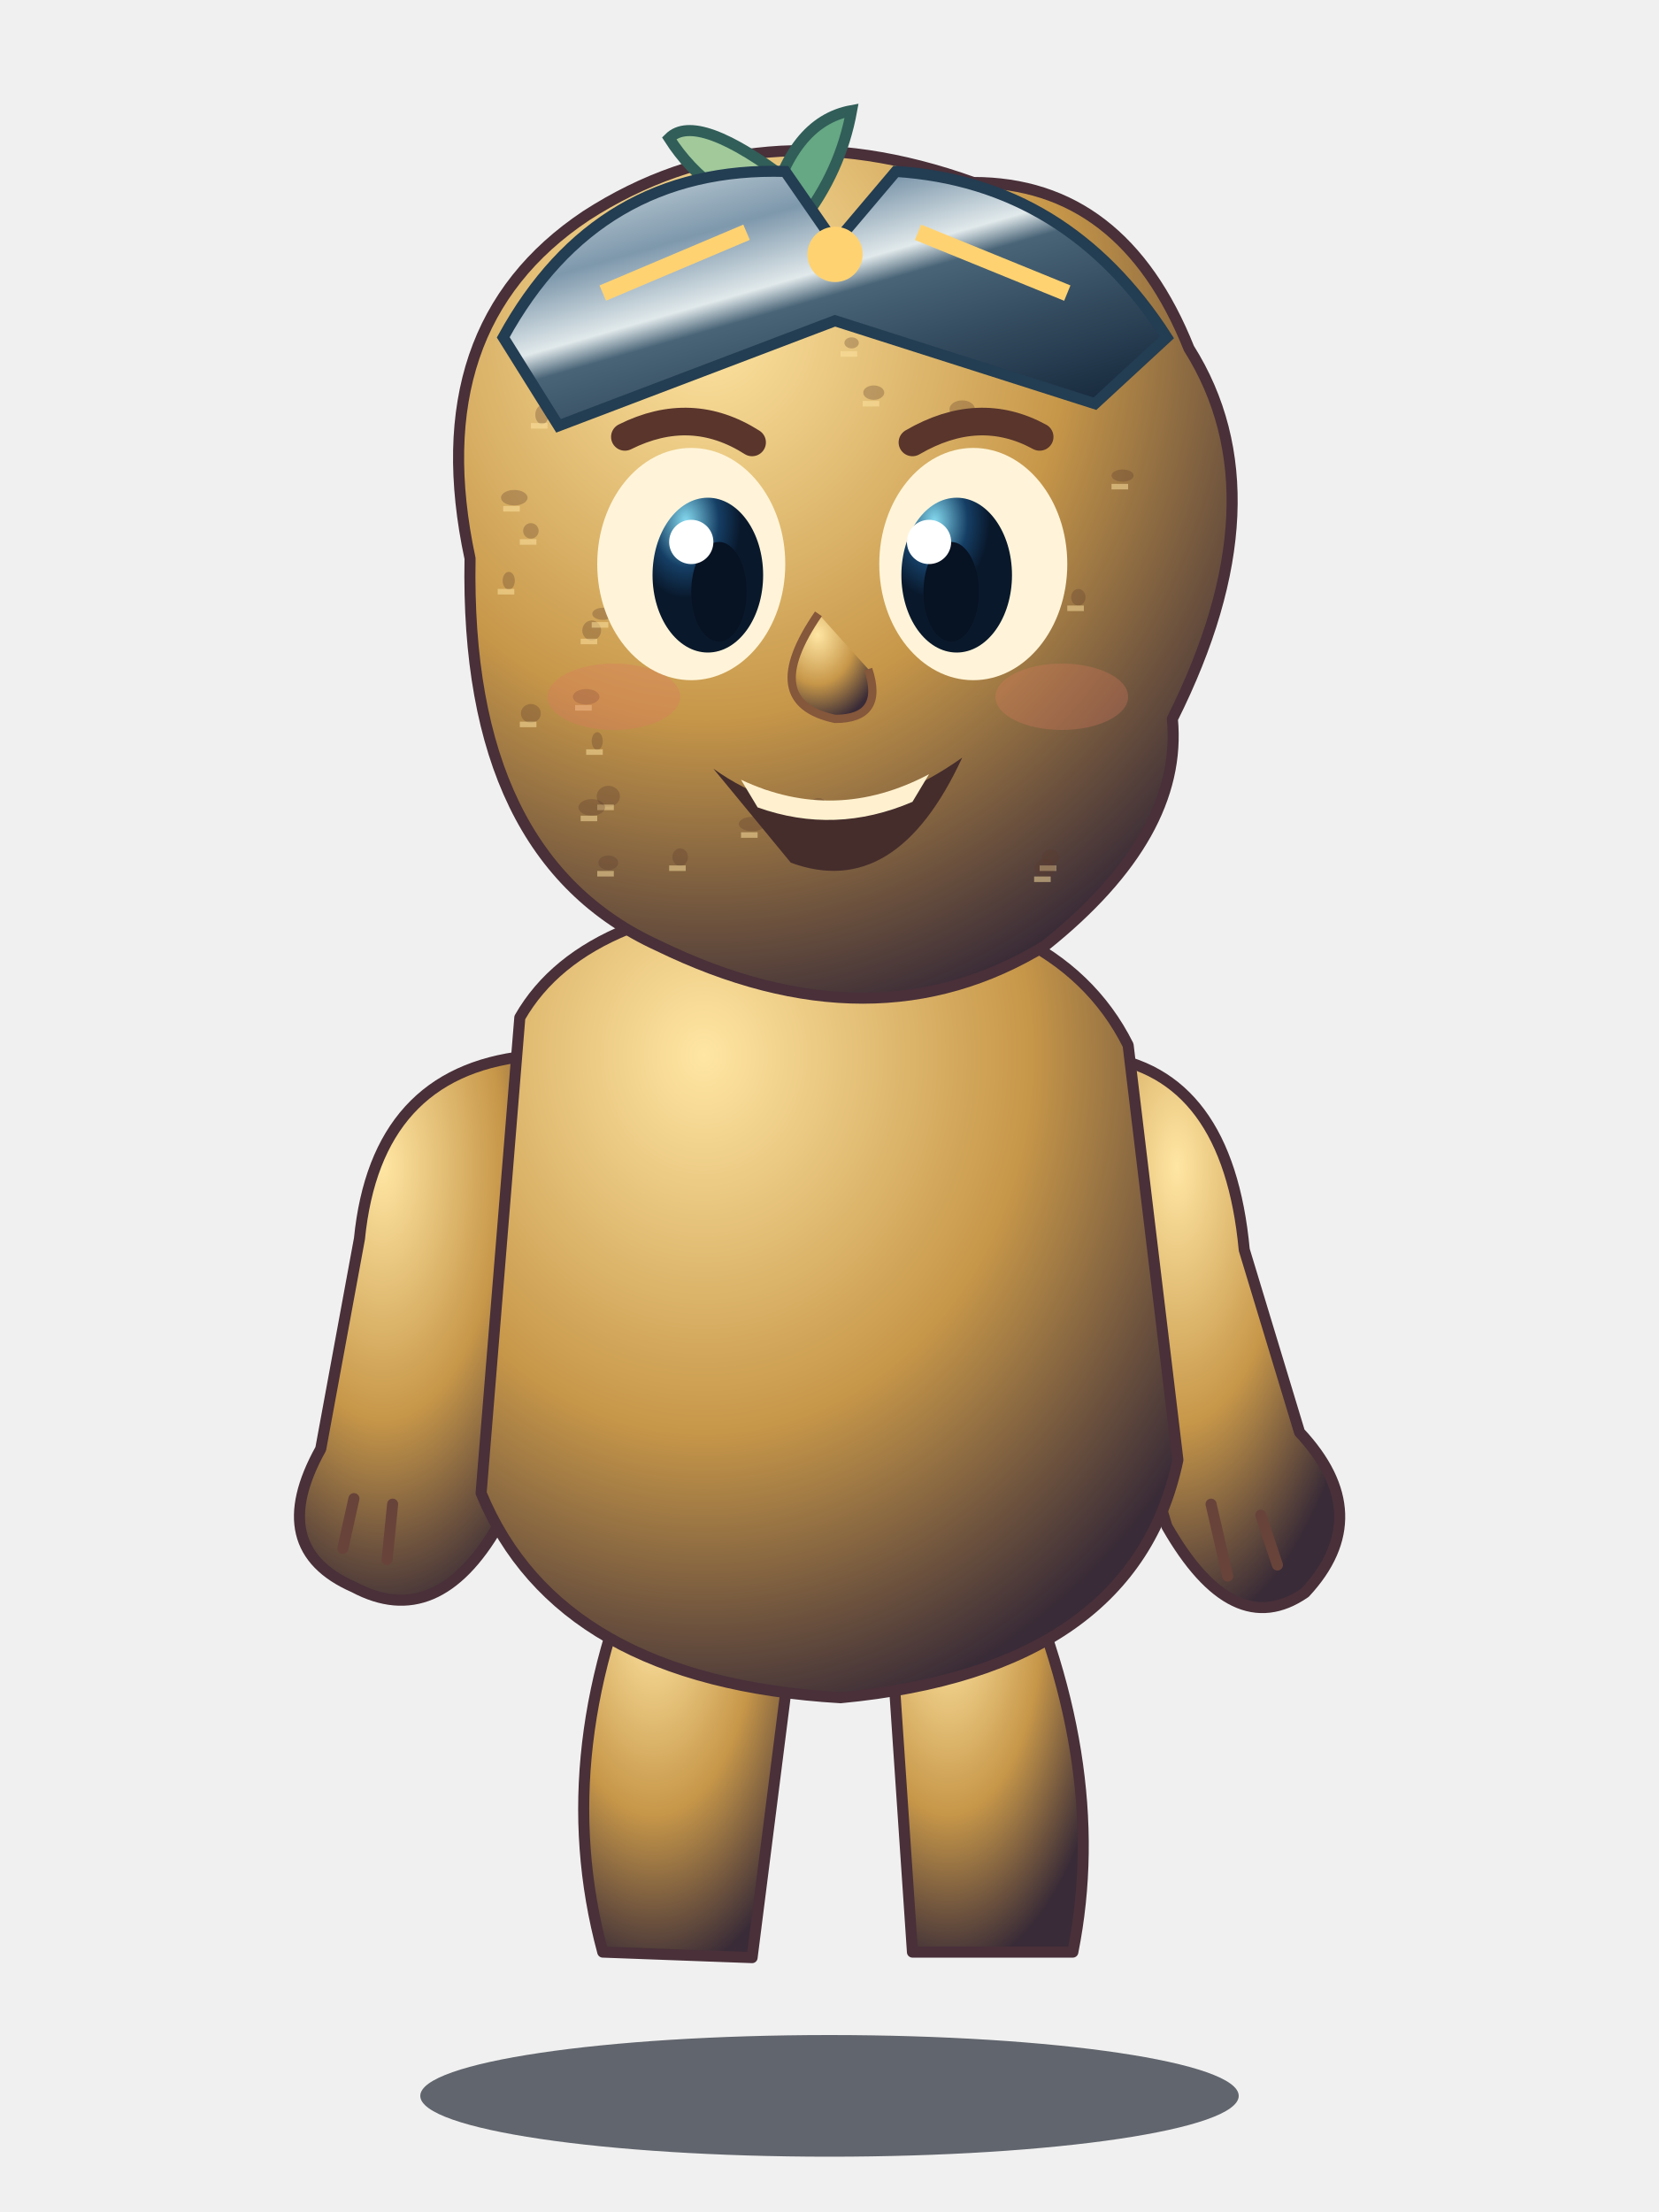
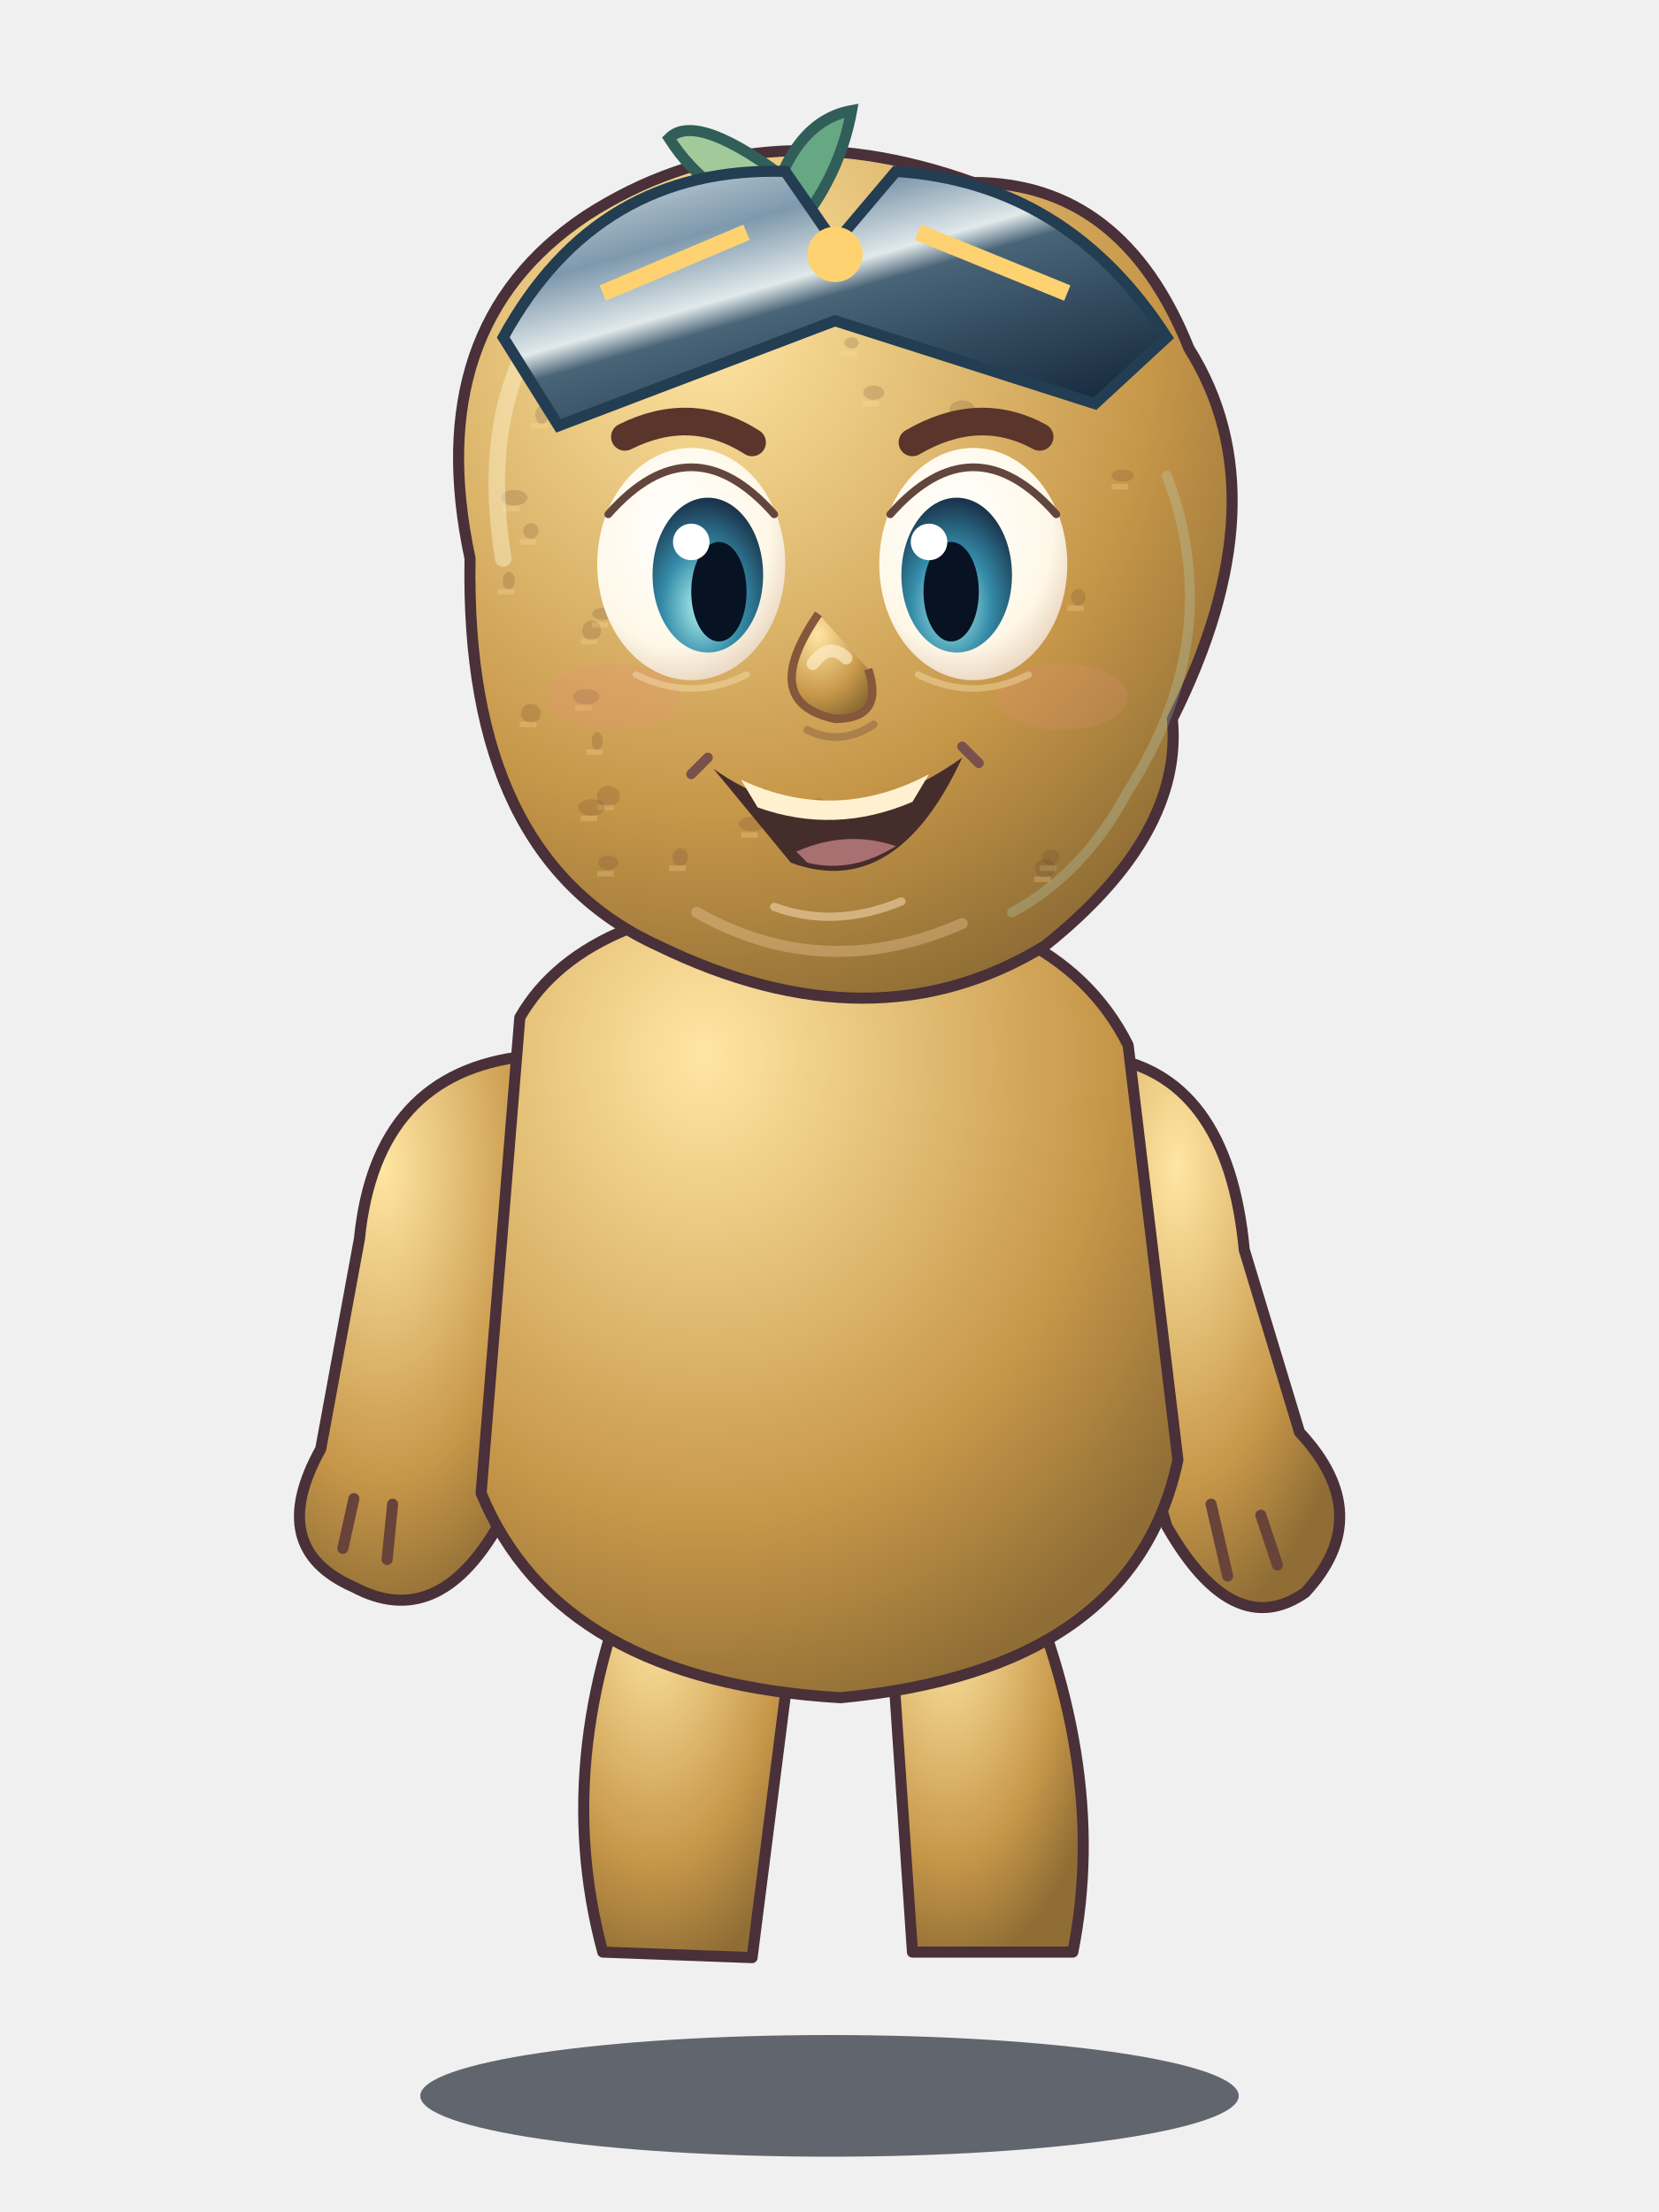
<svg xmlns="http://www.w3.org/2000/svg" viewBox="0 0 300 400">
  <defs>
    <radialGradient id="skin" cx=".32" cy=".2" r=".85">
      <stop stop-color="#ffe6a3" />
-       <stop offset=".55" stop-color="#c79749" />
-       <stop offset="1" stop-color="#392b37" />
+       <stop offset=".68" stop-color="#c79749" />
+       <stop offset="1" stop-color="#8f6d35" />
    </radialGradient>
    <linearGradient id="cloth" x2=".8" y2="1">
      <stop stop-color="#3d5b75" />
      <stop offset=".5" stop-color="#253648" />
      <stop offset="1" stop-color="#101b2d" />
    </linearGradient>
    <linearGradient id="metal" x2=".75" y2="1">
      <stop stop-color="#dce6e9" />
      <stop offset=".3" stop-color="#7e98ac" />
      <stop offset=".48" stop-color="#e1e9eb" />
      <stop offset=".55" stop-color="#496477" />
      <stop offset="1" stop-color="#192c40" />
    </linearGradient>
    <linearGradient id="trim" x2="1" y2="1">
      <stop stop-color="#edfcff" />
      <stop offset=".4" stop-color="#ffd271" />
      <stop offset="1" stop-color="#287c9f" />
    </linearGradient>
    <linearGradient id="leather" x2=".8" y2="1">
      <stop stop-color="#c59269" />
      <stop offset=".5" stop-color="#855339" />
      <stop offset="1" stop-color="#392722" />
    </linearGradient>
    <linearGradient id="hair" x2=".3" y2="1">
      <stop stop-color="#8f5a36" />
      <stop offset=".6" stop-color="#492b25" />
      <stop offset="1" stop-color="#241b22" />
    </linearGradient>
    <radialGradient id="lens" cx=".3" cy=".15">
      <stop stop-color="#84d9ef" />
      <stop offset=".6" stop-color="#153e64" />
      <stop offset="1" stop-color="#09182b" />
    </radialGradient>
  </defs>
+   <defs>
+     <radialGradient id="face-pearl" cx=".42" cy=".36" r=".8">
+       <stop stop-color="#ffffff" />
+       <stop offset=".62" stop-color="#fff8e8" />
+       <stop offset="1" stop-color="#d8bda3" />
+     </radialGradient>
+   </defs>
  <ellipse cx="150" cy="379" rx="74" ry="11" fill="#020916" opacity=".6" />
  <g stroke="#493039" stroke-width="2" stroke-linejoin="round">
    <path d="M118 276Q99 316 109 353L136 354L145 283Z" fill="url(#skin)" />
    <path d="M160 279L165 353L194 353Q201 318 182 278Z" fill="url(#skin)" />
    <path d="M95 191Q68 194 65 224L58 262Q48 280 64 287Q79 295 90 276L101 235Z" fill="url(#skin)" />
    <path d="M199 191Q222 194 225 226L235 259Q249 274 236 288Q223 297 211 276L199 236Z" fill="url(#skin)" />
    <path d="M94 184Q106 163 148 162Q191 163 204 189L213 264Q205 302 152 307Q101 304 87 270Z" fill="url(#skin)" />
    <path d="M85 101Q76 59 106 39Q137 19 176 33Q203 33 215 63Q232 90 212 130Q214 151 189 171Q158 190 119 171Q84 155 85 101Z" fill="url(#skin)" />
  </g>
-   <ellipse cx="153" cy="150" rx="1.3" ry="1.8" fill="#59392d" opacity=".3" />
-   <path d="M151 152l3 0" stroke="#ffe6a3" opacity=".5" />
-   <ellipse cx="195" cy="108" rx="1.3" ry="1.5" fill="#59392d" opacity=".3" />
-   <path d="M193 110l3 0" stroke="#ffe6a3" opacity=".5" />
-   <ellipse cx="93" cy="90" rx="2.4" ry="1.4" fill="#59392d" opacity=".3" />
-   <path d="M91 92l3 0" stroke="#ffe6a3" opacity=".5" />
-   <ellipse cx="110" cy="144" rx="2.1" ry="1.9" fill="#59392d" opacity=".3" />
-   <path d="M108 146l3 0" stroke="#ffe6a3" opacity=".5" />
-   <ellipse cx="180" cy="48" rx="1.7" ry="2.0" fill="#59392d" opacity=".3" />
-   <path d="M178 50l3 0" stroke="#ffe6a3" opacity=".5" />
-   <ellipse cx="190" cy="155" rx="1.6" ry="1.4" fill="#59392d" opacity=".3" />
-   <path d="M188 157l3 0" stroke="#ffe6a3" opacity=".5" />
-   <ellipse cx="106" cy="126" rx="2.4" ry="1.4" fill="#59392d" opacity=".3" />
-   <path d="M104 128l3 0" stroke="#ffe6a3" opacity=".5" />
-   <ellipse cx="107" cy="146" rx="2.4" ry="1.5" fill="#59392d" opacity=".3" />
-   <path d="M105 148l3 0" stroke="#ffe6a3" opacity=".5" />
-   <ellipse cx="154" cy="62" rx="1.3" ry="1.0" fill="#59392d" opacity=".3" />
-   <path d="M152 64l3 0" stroke="#ffe6a3" opacity=".5" />
-   <ellipse cx="122" cy="52" rx="2.2" ry="1.2" fill="#59392d" opacity=".3" />
-   <path d="M120 54l3 0" stroke="#ffe6a3" opacity=".5" />
-   <ellipse cx="189" cy="157" rx="1.9" ry="1.7" fill="#59392d" opacity=".3" />
-   <path d="M187 159l3 0" stroke="#ffe6a3" opacity=".5" />
-   <ellipse cx="107" cy="114" rx="1.7" ry="1.8" fill="#59392d" opacity=".3" />
-   <path d="M105 116l3 0" stroke="#ffe6a3" opacity=".5" />
-   <ellipse cx="110" cy="156" rx="1.8" ry="1.3" fill="#59392d" opacity=".3" />
-   <path d="M108 158l3 0" stroke="#ffe6a3" opacity=".5" />
-   <ellipse cx="126" cy="46" rx="2.3" ry="1.2" fill="#59392d" opacity=".3" />
-   <path d="M124 48l3 0" stroke="#ffe6a3" opacity=".5" />
-   <ellipse cx="92" cy="105" rx="1.1" ry="1.6" fill="#59392d" opacity=".3" />
-   <path d="M90 107l3 0" stroke="#ffe6a3" opacity=".5" />
-   <ellipse cx="158" cy="71" rx="1.9" ry="1.3" fill="#59392d" opacity=".3" />
-   <path d="M156 73l3 0" stroke="#ffe6a3" opacity=".5" />
-   <ellipse cx="171" cy="57" rx="1.3" ry="1.2" fill="#59392d" opacity=".3" />
-   <path d="M169 59l3 0" stroke="#ffe6a3" opacity=".5" />
-   <ellipse cx="136" cy="149" rx="2.4" ry="1.3" fill="#59392d" opacity=".3" />
-   <path d="M134 151l3 0" stroke="#ffe6a3" opacity=".5" />
-   <ellipse cx="123" cy="56" rx="1.3" ry="1.9" fill="#59392d" opacity=".3" />
-   <path d="M121 58l3 0" stroke="#ffe6a3" opacity=".5" />
-   <ellipse cx="96" cy="129" rx="1.8" ry="1.7" fill="#59392d" opacity=".3" />
-   <path d="M94 131l3 0" stroke="#ffe6a3" opacity=".5" />
-   <ellipse cx="167" cy="44" rx="2.3" ry="1.5" fill="#59392d" opacity=".3" />
-   <path d="M165 46l3 0" stroke="#ffe6a3" opacity=".5" />
-   <ellipse cx="123" cy="155" rx="1.4" ry="1.6" fill="#59392d" opacity=".3" />
-   <path d="M121 157l3 0" stroke="#ffe6a3" opacity=".5" />
-   <ellipse cx="148" cy="146" rx="1.6" ry="1.7" fill="#59392d" opacity=".3" />
-   <path d="M146 148l3 0" stroke="#ffe6a3" opacity=".5" />
-   <ellipse cx="128" cy="49" rx="2.3" ry="1.7" fill="#59392d" opacity=".3" />
-   <path d="M126 51l3 0" stroke="#ffe6a3" opacity=".5" />
-   <ellipse cx="96" cy="96" rx="1.4" ry="1.4" fill="#59392d" opacity=".3" />
-   <path d="M94 98l3 0" stroke="#ffe6a3" opacity=".5" />
-   <ellipse cx="203" cy="86" rx="2.0" ry="1.1" fill="#59392d" opacity=".3" />
-   <path d="M201 88l3 0" stroke="#ffe6a3" opacity=".5" />
-   <ellipse cx="98" cy="75" rx="1.2" ry="1.7" fill="#59392d" opacity=".3" />
-   <path d="M96 77l3 0" stroke="#ffe6a3" opacity=".5" />
-   <ellipse cx="138" cy="144" rx="1.2" ry="1.4" fill="#59392d" opacity=".3" />
-   <path d="M136 146l3 0" stroke="#ffe6a3" opacity=".5" />
-   <ellipse cx="190" cy="97" rx="1.7" ry="1.9" fill="#59392d" opacity=".3" />
-   <path d="M188 99l3 0" stroke="#ffe6a3" opacity=".5" />
-   <ellipse cx="109" cy="111" rx="1.9" ry="1.1" fill="#59392d" opacity=".3" />
-   <path d="M107 113l3 0" stroke="#ffe6a3" opacity=".5" />
-   <ellipse cx="108" cy="134" rx="1.0" ry="1.6" fill="#59392d" opacity=".3" />
-   <path d="M106 136l3 0" stroke="#ffe6a3" opacity=".5" />
-   <ellipse cx="174" cy="74" rx="2.3" ry="1.6" fill="#59392d" opacity=".3" />
-   <path d="M172 76l3 0" stroke="#ffe6a3" opacity=".5" />
-   <ellipse cx="109" cy="60" rx="1.2" ry="1.4" fill="#59392d" opacity=".3" />
-   <path d="M107 62l3 0" stroke="#ffe6a3" opacity=".5" />
-   <ellipse cx="115" cy="46" rx="2.0" ry="1.8" fill="#59392d" opacity=".3" />
-   <path d="M113 48l3 0" stroke="#ffe6a3" opacity=".5" />
+   <ellipse cx="153" cy="150" rx="1.3" ry="1.8" fill="#59392d" opacity=".18" />
+   <path d="M151 152l3 0" stroke="#ffe6a3" opacity=".24" />
+   <ellipse cx="195" cy="108" rx="1.3" ry="1.5" fill="#59392d" opacity=".18" />
+   <path d="M193 110l3 0" stroke="#ffe6a3" opacity=".24" />
+   <ellipse cx="93" cy="90" rx="2.4" ry="1.4" fill="#59392d" opacity=".18" />
+   <path d="M91 92l3 0" stroke="#ffe6a3" opacity=".24" />
+   <ellipse cx="110" cy="144" rx="2.1" ry="1.9" fill="#59392d" opacity=".18" />
+   <path d="M108 146l3 0" stroke="#ffe6a3" opacity=".24" />
+   <ellipse cx="180" cy="48" rx="1.7" ry="2.0" fill="#59392d" opacity=".18" />
+   <path d="M178 50l3 0" stroke="#ffe6a3" opacity=".24" />
+   <ellipse cx="190" cy="155" rx="1.6" ry="1.4" fill="#59392d" opacity=".18" />
+   <path d="M188 157l3 0" stroke="#ffe6a3" opacity=".24" />
+   <ellipse cx="106" cy="126" rx="2.4" ry="1.4" fill="#59392d" opacity=".18" />
+   <path d="M104 128l3 0" stroke="#ffe6a3" opacity=".24" />
+   <ellipse cx="107" cy="146" rx="2.4" ry="1.5" fill="#59392d" opacity=".18" />
+   <path d="M105 148l3 0" stroke="#ffe6a3" opacity=".24" />
+   <ellipse cx="154" cy="62" rx="1.3" ry="1.0" fill="#59392d" opacity=".18" />
+   <path d="M152 64l3 0" stroke="#ffe6a3" opacity=".24" />
+   <ellipse cx="122" cy="52" rx="2.2" ry="1.2" fill="#59392d" opacity=".18" />
+   <path d="M120 54l3 0" stroke="#ffe6a3" opacity=".24" />
+   <ellipse cx="189" cy="157" rx="1.9" ry="1.7" fill="#59392d" opacity=".18" />
+   <path d="M187 159l3 0" stroke="#ffe6a3" opacity=".24" />
+   <ellipse cx="107" cy="114" rx="1.7" ry="1.8" fill="#59392d" opacity=".18" />
+   <path d="M105 116l3 0" stroke="#ffe6a3" opacity=".24" />
+   <ellipse cx="110" cy="156" rx="1.8" ry="1.3" fill="#59392d" opacity=".18" />
+   <path d="M108 158l3 0" stroke="#ffe6a3" opacity=".24" />
+   <ellipse cx="126" cy="46" rx="2.3" ry="1.2" fill="#59392d" opacity=".18" />
+   <path d="M124 48l3 0" stroke="#ffe6a3" opacity=".24" />
+   <ellipse cx="92" cy="105" rx="1.1" ry="1.6" fill="#59392d" opacity=".18" />
+   <path d="M90 107l3 0" stroke="#ffe6a3" opacity=".24" />
+   <ellipse cx="158" cy="71" rx="1.9" ry="1.3" fill="#59392d" opacity=".18" />
+   <path d="M156 73l3 0" stroke="#ffe6a3" opacity=".24" />
+   <ellipse cx="171" cy="57" rx="1.3" ry="1.2" fill="#59392d" opacity=".18" />
+   <path d="M169 59l3 0" stroke="#ffe6a3" opacity=".24" />
+   <ellipse cx="136" cy="149" rx="2.4" ry="1.3" fill="#59392d" opacity=".18" />
+   <path d="M134 151l3 0" stroke="#ffe6a3" opacity=".24" />
+   <ellipse cx="123" cy="56" rx="1.3" ry="1.9" fill="#59392d" opacity=".18" />
+   <path d="M121 58l3 0" stroke="#ffe6a3" opacity=".24" />
+   <ellipse cx="96" cy="129" rx="1.8" ry="1.7" fill="#59392d" opacity=".18" />
+   <path d="M94 131l3 0" stroke="#ffe6a3" opacity=".24" />
+   <ellipse cx="167" cy="44" rx="2.3" ry="1.5" fill="#59392d" opacity=".18" />
+   <path d="M165 46l3 0" stroke="#ffe6a3" opacity=".24" />
+   <ellipse cx="123" cy="155" rx="1.4" ry="1.6" fill="#59392d" opacity=".18" />
+   <path d="M121 157l3 0" stroke="#ffe6a3" opacity=".24" />
+   <ellipse cx="148" cy="146" rx="1.6" ry="1.7" fill="#59392d" opacity=".18" />
+   <path d="M146 148l3 0" stroke="#ffe6a3" opacity=".24" />
+   <ellipse cx="128" cy="49" rx="2.3" ry="1.7" fill="#59392d" opacity=".18" />
+   <path d="M126 51l3 0" stroke="#ffe6a3" opacity=".24" />
+   <ellipse cx="96" cy="96" rx="1.4" ry="1.4" fill="#59392d" opacity=".18" />
+   <path d="M94 98l3 0" stroke="#ffe6a3" opacity=".24" />
+   <ellipse cx="203" cy="86" rx="2.0" ry="1.1" fill="#59392d" opacity=".18" />
+   <path d="M201 88l3 0" stroke="#ffe6a3" opacity=".24" />
+   <ellipse cx="98" cy="75" rx="1.2" ry="1.7" fill="#59392d" opacity=".18" />
+   <path d="M96 77l3 0" stroke="#ffe6a3" opacity=".24" />
+   <ellipse cx="138" cy="144" rx="1.2" ry="1.4" fill="#59392d" opacity=".18" />
+   <path d="M136 146l3 0" stroke="#ffe6a3" opacity=".24" />
+   <ellipse cx="190" cy="97" rx="1.7" ry="1.9" fill="#59392d" opacity=".18" />
+   <path d="M188 99l3 0" stroke="#ffe6a3" opacity=".24" />
+   <ellipse cx="109" cy="111" rx="1.9" ry="1.1" fill="#59392d" opacity=".18" />
+   <path d="M107 113l3 0" stroke="#ffe6a3" opacity=".24" />
+   <ellipse cx="108" cy="134" rx="1.0" ry="1.6" fill="#59392d" opacity=".18" />
+   <path d="M106 136l3 0" stroke="#ffe6a3" opacity=".24" />
+   <ellipse cx="174" cy="74" rx="2.3" ry="1.6" fill="#59392d" opacity=".18" />
+   <path d="M172 76l3 0" stroke="#ffe6a3" opacity=".24" />
+   <ellipse cx="109" cy="60" rx="1.2" ry="1.4" fill="#59392d" opacity=".18" />
+   <path d="M107 62l3 0" stroke="#ffe6a3" opacity=".24" />
+   <ellipse cx="115" cy="46" rx="2.0" ry="1.8" fill="#59392d" opacity=".18" />
+   <path d="M113 48l3 0" stroke="#ffe6a3" opacity=".24" />
  <path d="M100 70Q99 52 121 45" stroke="#fff6d9" opacity=".38" stroke-width="7" stroke-linecap="round" fill="none" />
-   <ellipse cx="111" cy="126" rx="12" ry="6" fill="#dc785e" opacity=".35" />
-   <ellipse cx="192" cy="126" rx="12" ry="6" fill="#dc785e" opacity=".3" />
+   <path d="M91 101Q85 64 110 46" fill="none" stroke="#fff4ce" stroke-width="3" stroke-linecap="round" opacity=".45" />
+   <path d="M211 86Q222 115 204 143Q196 158 183 165" fill="none" stroke="#bce8df" stroke-width="1.8" stroke-linecap="round" opacity=".24" />
+   <path d="M126 165Q149 178 174 167" fill="none" stroke="#ffdfb1" stroke-width="2" stroke-linecap="round" opacity=".3" />
+   <ellipse cx="111" cy="126" rx="12" ry="6" fill="#e88b79" opacity=".23" />
+   <ellipse cx="192" cy="126" rx="12" ry="6" fill="#e88b79" opacity=".2" />
  <path d="M113 79Q125 73 136 80M165 80Q177 73 188 79" fill="none" stroke="#59352c" stroke-width="5" stroke-linecap="round" />
  <g>
-     <ellipse cx="125" cy="102" rx="17" ry="21" fill="#fff4d9" />
-     <ellipse cx="176" cy="102" rx="17" ry="21" fill="#fff4d9" />
-     <ellipse cx="128" cy="104" rx="10" ry="14" fill="url(#lens)" />
-     <ellipse cx="173" cy="104" rx="10" ry="14" fill="url(#lens)" />
+     <ellipse cx="125" cy="102" rx="17" ry="21" fill="url(#face-pearl)" />
+     <ellipse cx="176" cy="102" rx="17" ry="21" fill="url(#face-pearl)" />
+     <defs>
+       <radialGradient id="iris-finish-128" cx=".45" cy=".7" r=".75">
+         <stop stop-color="#b7f6f0" />
+         <stop offset=".48" stop-color="#348ca9" />
+         <stop offset="1" stop-color="#16243b" />
+       </radialGradient>
+     </defs>
+     <ellipse cx="128" cy="104" rx="10" ry="14" fill="url(#iris-finish-128)" />
+     <defs>
+       <radialGradient id="iris-finish-173" cx=".45" cy=".7" r=".75">
+         <stop stop-color="#b7f6f0" />
+         <stop offset=".48" stop-color="#348ca9" />
+         <stop offset="1" stop-color="#16243b" />
+       </radialGradient>
+     </defs>
+     <ellipse cx="173" cy="104" rx="10" ry="14" fill="url(#iris-finish-173)" />
    <ellipse cx="130" cy="107" rx="5" ry="9" fill="#071222" />
    <ellipse cx="172" cy="107" rx="5" ry="9" fill="#071222" />
-     <circle cx="125" cy="98" r="4" fill="white" />
-     <circle cx="168" cy="98" r="4" fill="white" />
+     <circle cx="125" cy="98" r="3.3" fill="white" />
+     <circle cx="168" cy="98" r="3.3" fill="white" />
  </g>
  <path d="M148 111Q137 127 151 130Q160 130 157 121" fill="url(#skin)" stroke="#85573b" stroke-width="1.5" />
  <path d="M129 139Q150 154 174 137Q162 163 143 156Z" fill="#452d2c" />
  <path d="M134 141Q151 149 168 140L165 145Q151 151 137 146Z" fill="#fff1cf" />
  <path d="M64 271l-2 9m9-8-1 10m158-8 3 9m-12-11 3 13" stroke="#68433a" stroke-width="2" stroke-linecap="round" />
  <path d="M139 39Q143 22 154 20Q152 31 145 40" fill="#66a784" stroke="#315e58" stroke-width="2" />
  <path d="M143 33Q126 20 121 25Q128 36 142 40" fill="#a1c99a" stroke="#315e58" stroke-width="2" />
  <path d="M91 61Q108 30 142 31L151 44L162 31Q193 33 211 61L198 73L151 58L101 77Z" fill="url(#metal)" stroke="#233d52" stroke-width="2" />
  <path d="M109 53L135 42m31 0 27 11" stroke="#ffd271" stroke-width="3" />
  <circle cx="151" cy="46" r="5" fill="#ffd271" />
+   <g data-face-finish="1">
+     <path d="M110 93Q125 76 140 93" fill="none" stroke="#62463d" stroke-width="1.4" stroke-linecap="round" />
+     <path d="M115 122Q125 127 135 122" fill="none" stroke="#fff0c9" stroke-width="1.2" opacity=".35" stroke-linecap="round" />
+     <path d="M161 93Q176 76 191 93" fill="none" stroke="#62463d" stroke-width="1.4" stroke-linecap="round" />
+     <path d="M166 122Q176 127 186 122" fill="none" stroke="#fff0c9" stroke-width="1.2" opacity=".35" stroke-linecap="round" />
+     <path d="M144 154Q153 150 162 153Q154 158 146 156Z" fill="#df9497" opacity=".65" />
+     <path d="M128 137l-3 3m49-5 3 3" stroke="#79504b" stroke-width="1.8" stroke-linecap="round" />
+     <path d="M140 164Q151 168 163 163" fill="none" stroke="#ffe3bb" stroke-width="1.5" opacity=".5" stroke-linecap="round" />
+     <path d="M147 120q3-4 6-1" fill="none" stroke="#fff0cc" stroke-width="2.3" opacity=".65" stroke-linecap="round" />
+     <path d="M146 132q6 3 12-1" fill="none" stroke="#69463e" stroke-width="1.4" opacity=".35" stroke-linecap="round" />
+   </g>
</svg>
